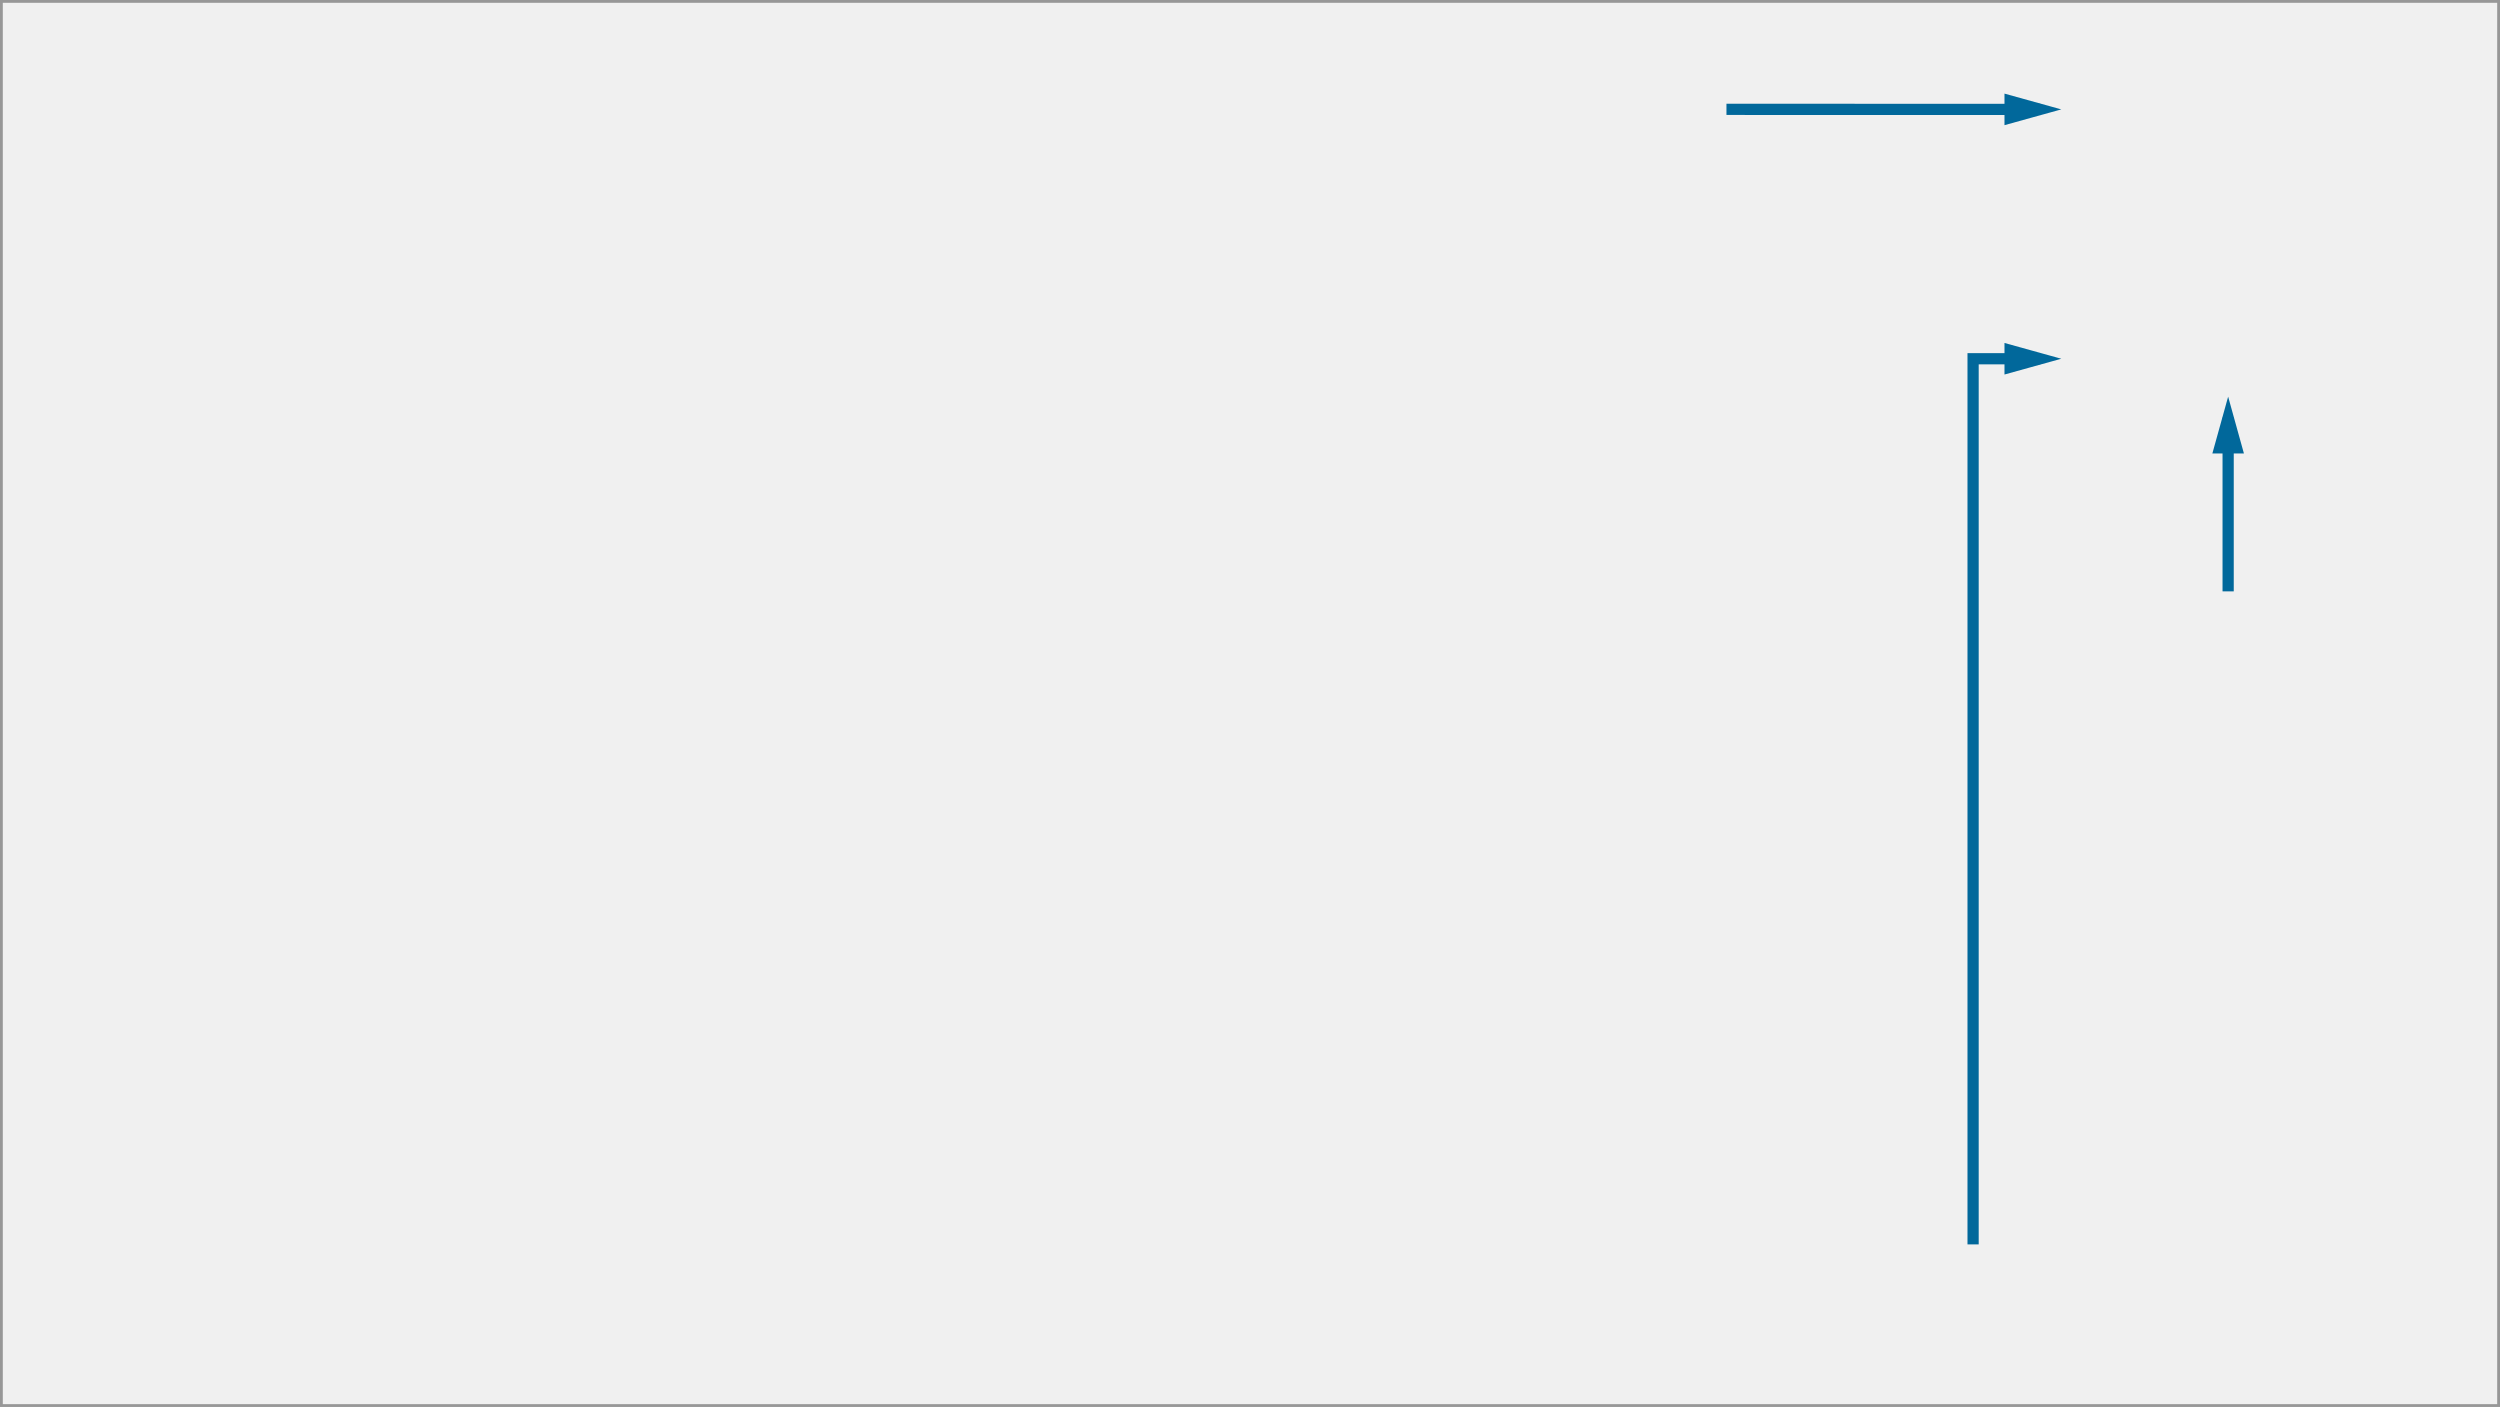
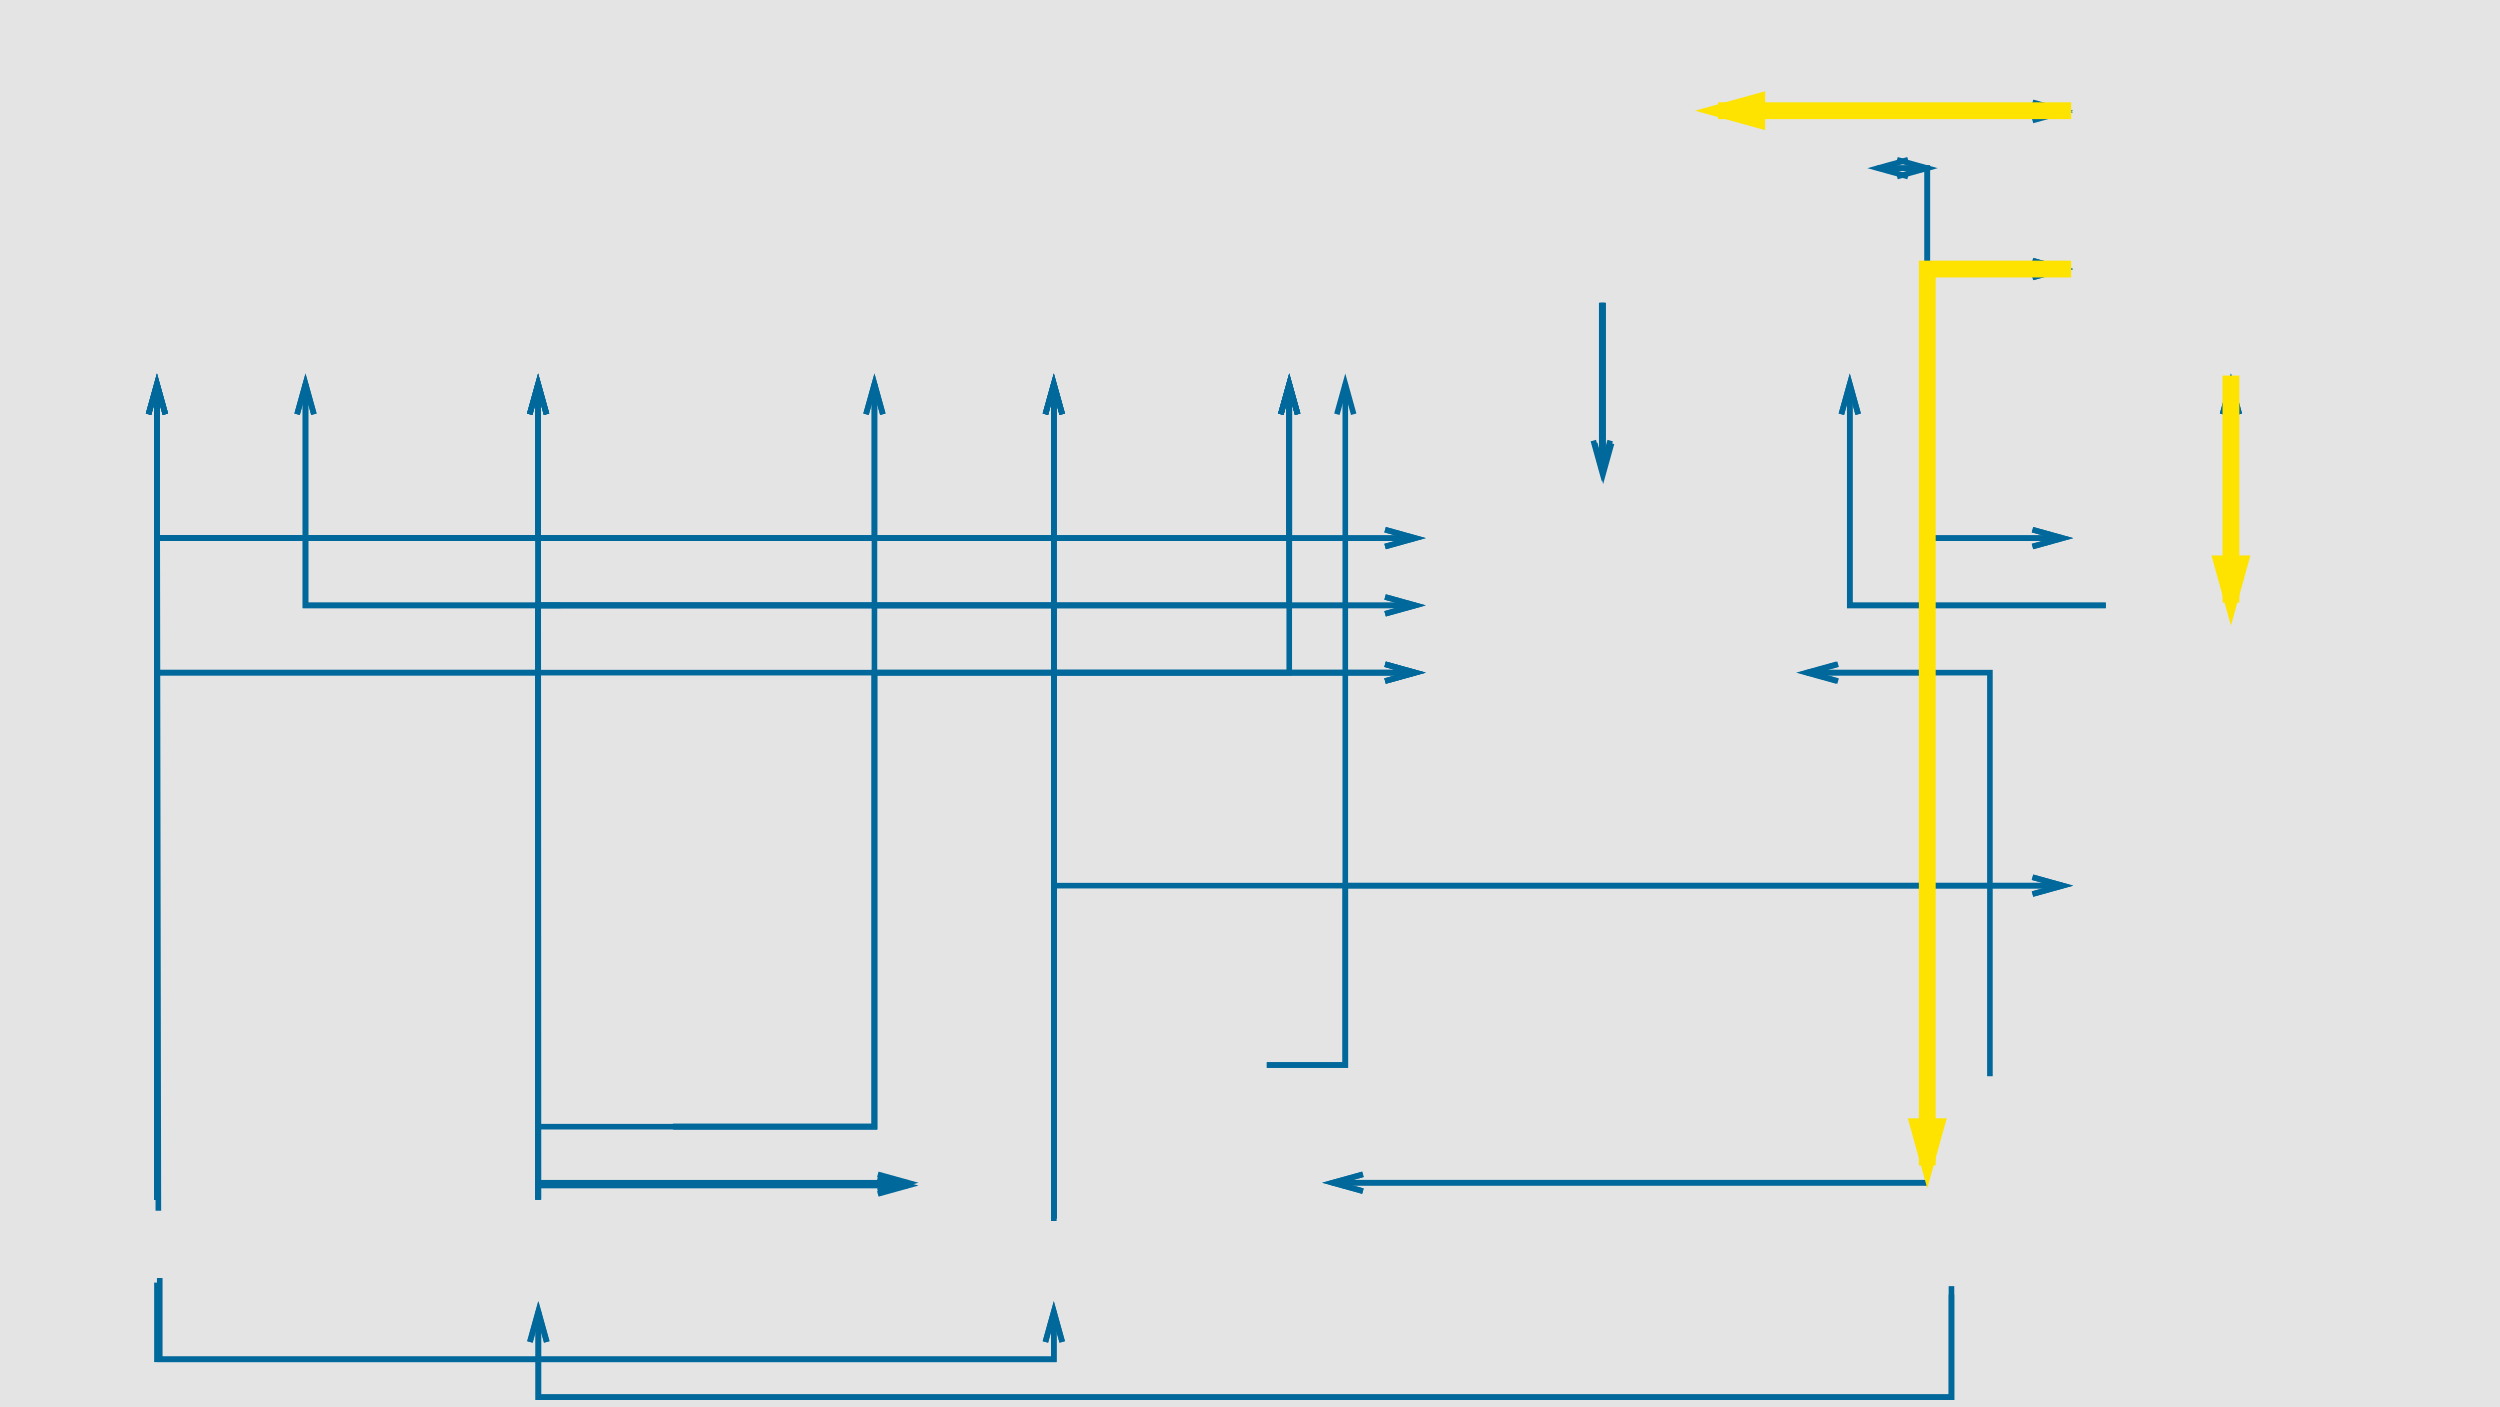
- <svg xmlns="http://www.w3.org/2000/svg" xmlns:xlink="http://www.w3.org/1999/xlink" width="892px" height="502px" viewBox="0 0 892 502" version="1.1">
-   <defs>
-     <rect id="path-1" x="0" y="0" width="892" height="502" />
-     <mask id="mask-2" maskContentUnits="userSpaceOnUse" maskUnits="objectBoundingBox" x="0" y="0" width="892" height="502" fill="white">
-       <use xlink:href="#path-1" />
-     </mask>
-   </defs>
-   <g id="Page-1" stroke="none" stroke-width="1" fill="none" fill-rule="evenodd">
-     <g id="pijlen">
+ <svg xmlns="http://www.w3.org/2000/svg" width="892px" height="502px" viewBox="0 0 892 502" version="1.1">
+   <defs />
+   <g id="pijlen" stroke="none" stroke-width="1" fill="none" fill-rule="evenodd">
+     <g id="pijlen-blok">
      <g id="brt">
-         <g id="background" stroke="#979797" stroke-width="2">
-           <use id="Rectangle" mask="url(#mask-2)" xlink:href="#path-1" />
+         <g id="background">
+           <rect id="Rectangle" fill-opacity="0.5" fill="#D8D8D8" x="0" y="0" width="892" height="502" />
+           <g id="alle-pijlen" transform="translate(55, 39)" stroke-width="1" stroke="#01689B">
+             <g id="Group">
+               <path d="M137,98 L137,389" id="line" stroke-width="2" />
+               <path id="line-decoration-1" d="M134,108.8 L137,98 L140,108.8" stroke-width="2" />
+               <polyline id="line" stroke-width="2" points="137 98 137 153 1 153 1 389" />
+               <path id="line-decoration-1" d="M134,108.8 L137,98 L140,108.8" stroke-width="2" />
+               <polyline id="line" stroke-width="2" points="321 98 321 201 256.991 201 256.991 362.943 185.084 362.943" />
+               <path id="line-decoration-1" d="M318,108.8 L321,98 L324,108.8" stroke-width="2" />
+               <path d="M321,98 L321,395.793" id="line" stroke-width="2" />
+               <path id="line-decoration-1" d="M318,108.8 L321,98 L324,108.8" stroke-width="2" />
+               <polyline id="line" stroke-width="2" points="321 98 321 153 1 153 1 389" />
+               <path id="line-decoration-1" d="M318,108.8 L321,98 L324,108.8" stroke-width="2" />
+               <path d="M741,98 L741,172" id="line" stroke-width="2" />
+               <path id="line-decoration-1" d="M738,108.8 L741,98 L744,108.8" stroke-width="2" />
+               <polyline id="line" stroke-width="2" points="605 98 605 177 696.314 177" />
+               <path id="line-decoration-1" d="M602,108.8 L605,98 L608,108.8" stroke-width="2" />
+               <polyline id="line" stroke-width="2" points="681 153 632.653 153 632.653 344.388" />
+               <path id="line-decoration-1" d="M670.2,150 L681,153 L670.2,156" stroke-width="2" />
+               <path d="M589.592,201 L633.28,201" id="line" stroke-width="2" />
+               <path id="line-decoration-1" d="M600.392,204 L589.592,201 L600.392,198" stroke-width="2" />
+               <path d="M420.519,383 L632.653,383" id="line" stroke-width="2" />
+               <path id="line-decoration-1" d="M431.319,386 L420.519,383 L431.319,380" stroke-width="2" />
+               <polyline id="line" stroke-width="2" points="137.024 429 137.024 459.5 641.283 459.5 641.283 422.895" />
+               <path id="line-decoration-1" d="M134.024,439.8 L137.024,429 L140.024,439.8" stroke-width="2" />
+               <polyline id="line" stroke-width="2" points="681 57 632.653 57 632.653 373.711" />
+               <path id="line-decoration-1" d="M670.2,54 L681,57 L670.2,60" stroke-width="2" />
+               <path d="M681,153 L633,153" id="line" stroke-width="2" />
+               <path id="line-decoration-1" d="M670.2,150 L681,153 L670.2,156" stroke-width="2" />
+               <polyline id="line" stroke-width="2" transform="translate(623.7432, 195.1475) scale(-1, 1) translate(-623.7432, -195.1475) " points="632.653 21 614.833 21 614.833 369.295" />
+               <path id="line-decoration-1" d="M621.853,18 L632.653,21 L621.853,24" stroke-width="2" />
+               <path d="M681,1 L579,1" id="line" stroke-width="2" />
+               <path id="line-decoration-1" d="M670.2,-2 L681,1 L670.2,4" stroke-width="2" />
+               <polyline id="line" stroke-width="2" points="605 98 605 177 696.353 177" />
+               <path id="line-decoration-1" d="M602,108.8 L605,98 L608,108.8" stroke-width="2" />
+               <polyline id="line" stroke-width="2" points="615 21 632.653 21 632.653 373.015" />
+               <path id="line-decoration-1" d="M625.8,24 L615,21 L625.8,18" stroke-width="2" />
+               <path d="M517,130 L517,69" id="line" stroke-width="2" />
+               <path id="line-decoration-1" d="M520,119.2 L517,130 L514,119.2" stroke-width="2" />
+               <polyline id="line" stroke-width="2" points="405 98 405 177 137 177 137 389" />
+               <path id="line-decoration-1" d="M402,108.8 L405,98 L408,108.8" stroke-width="2" />
+               <polyline id="line" stroke-width="2" points="425 98 425 153 425 341 397 341" />
+               <path id="line-decoration-1" d="M422,108.8 L425,98 L428,108.8" stroke-width="2" />
+               <polyline id="line" stroke-width="2" points="405 98 405 153 1 153 1 389" />
+               <path id="line-decoration-1" d="M402,108.8 L405,98 L408,108.8" stroke-width="2" />
+               <polyline id="Line" stroke-width="2" points="681 277 425 277 425 341 397 341" />
+               <path id="Line-decoration-1" d="M670.2,274 L681,277 L670.2,280" stroke-width="2" />
+               <polyline id="line" stroke-width="2" points="137.134 429 137.134 459.5 641.283 459.5 641.283 419.895" />
+               <path id="line-decoration-1" d="M134.134,439.8 L137.134,429 L140.134,439.8" stroke-width="2" />
+               <path d="M269,384 L137,384" id="line" stroke-width="2" />
+               <path id="line-decoration-1" d="M258.2,381 L269,384 L258.2,387" stroke-width="2" />
+               <polyline id="line" stroke-width="2" points="450 177 137 177 137 389" />
+               <path id="line-decoration-1" d="M439.2,174 L450,177 L439.2,180" stroke-width="2" />
+               <polyline id="line" stroke-width="2" points="257 98 257 363 137.597 363" />
+               <path id="line-decoration-1" d="M254,108.8 L257,98 L260,108.8" stroke-width="2" />
+               <path d="M405,98 L405,176.205" id="line" stroke-width="2" />
+               <path id="line-decoration-1" d="M402,108.8 L405,98 L408,108.8" stroke-width="2" />
+               <polyline id="line" stroke-width="2" points="54 98 54 177 145 177" />
+               <path id="line-decoration-1" d="M51,108.8 L54,98 L57,108.8" stroke-width="2" />
+               <path d="M137,98 L137.125,389" id="line" stroke-width="2" />
+               <path id="line-decoration-1" d="M134.005,108.801 L137,98 L140.005,108.799" stroke-width="2" />
+               <polyline id="line" stroke-width="2" points="321 429 321 446 1 446 1 418.635" />
+               <path id="line-decoration-1" d="M318,439.8 L321,429 L324,439.8" stroke-width="2" />
+               <path d="M450,153 L17,153" id="line" stroke-width="2" />
+               <path id="line-decoration-1" d="M439.2,150 L450,153 L439.2,156" stroke-width="2" />
+               <path d="M257,98 L257,153" id="line" stroke-width="2" />
+               <path id="line-decoration-1" d="M254,108.8 L257,98 L260,108.8" stroke-width="2" />
+               <path d="M405,98 L405,153" id="line" stroke-width="2" />
+               <path id="line-decoration-1" d="M402,108.8 L405,98 L408,108.8" stroke-width="2" />
+               <polyline id="line" stroke-width="2" points="137 98 137 153 1 153 1 389" />
+               <path id="line-decoration-1" d="M134,108.8 L137,98 L140,108.8" stroke-width="2" />
+               <path d="M1,98 L1,389" id="line" stroke-width="2" />
+               <path id="line-decoration-1" d="M-2,108.8 L1,98 L4,108.8" stroke-width="2" />
+               <polyline id="line" stroke-width="2" points="681 57 632.653 57 632.653 373.809" />
+               <path id="line-decoration-1" d="M670.2,54 L681,57 L670.2,60" stroke-width="2" />
+               <path d="M741,98 L741,173" id="line" stroke-width="2" />
+               <path id="line-decoration-1" d="M738,108.8 L741,98 L744,108.8" stroke-width="2" />
+               <path d="M681,0.5 L561,0.5" id="line" stroke-width="2" />
+               <path id="line-decoration-1" d="M670.2,-2.5 L681,0.5 L670.2,3.5" stroke-width="2" />
+               <polyline id="line" stroke-width="2" points="54 98 54 177 321 177 321 394.648" />
+               <path id="line-decoration-1" d="M51,108.8 L54,98 L57,108.8" stroke-width="2" />
+               <polyline id="line" stroke-width="2" points="1 98 1 201 137 201 137 389" />
+               <path id="line-decoration-1" d="M-2,108.8 L1,98 L4,108.8" stroke-width="2" />
+               <path d="M1,98 L1.5,393" id="line" stroke-width="2" />
+               <path id="line-decoration-1" d="M-1.982,108.805 L1,98 L4.018,108.795" stroke-width="2" />
+               <path d="M420.449,383 L632.653,383" id="line" stroke-width="2" />
+               <path id="line-decoration-1" d="M431.249,386 L420.449,383 L431.249,380" stroke-width="2" />
+               <polyline id="line" stroke-width="2" points="1 98 1 201 321 201 321 395.697" />
+               <path id="line-decoration-1" d="M-2,108.8 L1,98 L4,108.8" stroke-width="2" />
+               <path d="M321,98 L321,396.652" id="line" stroke-width="2" />
+               <path id="line-decoration-1" d="M318,108.8 L321,98 L324,108.8" stroke-width="2" />
+               <polyline id="line" stroke-width="2" points="405 98 405 201 321 201 321 395.627" />
+               <path id="line-decoration-1" d="M402,108.8 L405,98 L408,108.8" stroke-width="2" />
+               <polyline id="line" stroke-width="2" points="450 201 321 201 321 395.18" />
+               <path id="line-decoration-1" d="M439.2,198 L450,201 L439.2,204" stroke-width="2" />
+               <polyline id="line" stroke-width="2" points="681 277 321 277 321 395.724" />
+               <path id="line-decoration-1" d="M670.2,274 L681,277 L670.2,280" stroke-width="2" />
+               <path d="M269,383 L136.867,383" id="line" stroke-width="2" />
+               <path id="line-decoration-1" d="M258.2,380 L269,383 L258.2,386" stroke-width="2" />
+               <polyline id="line" stroke-width="2" points="321 429 321 446 2 446 2 417" />
+               <path id="line-decoration-1" d="M318,439.8 L321,429 L324,439.8" stroke-width="2" />
+               <polyline id="line" stroke-width="2" points="450 153 1 153 1 389" />
+               <path id="line-decoration-1" d="M439.2,150 L450,153 L439.2,156" stroke-width="2" />
+               <polyline id="line" stroke-width="2" points="450 201 321 201 321 395.207" />
+               <path id="line-decoration-1" d="M439.2,198 L450,201 L439.2,204" stroke-width="2" />
+               <polyline id="line" stroke-width="2" points="450 201 257 201 257 363 185.241 363" />
+               <path id="line-decoration-1" d="M439.2,198 L450,201 L439.2,204" stroke-width="2" />
+               <path d="M516.5,129 L516.5,69" id="line" stroke-width="2" />
+               <path id="line-decoration-1" d="M519.5,118.2 L516.5,129 L513.5,118.2" stroke-width="2" />
+               <polyline id="line" stroke-width="2" points="450 177 137 177 137 389" />
+               <path id="line-decoration-1" d="M439.2,174 L450,177 L439.2,180" stroke-width="2" />
+               <polyline id="line" stroke-width="2" points="590.04 201 655 201 655 345" />
+               <path id="line-decoration-1" d="M600.84,204 L590.04,201 L600.84,198" stroke-width="2" />
+             </g>
+           </g>
        </g>
-         <polyline id="Line" stroke="#01689B" stroke-width="4" points="728 128 704 128 704 444" />
-         <path id="Line-decoration-1" d="M728,128 L717.2,131 L717.2,125 L728,128 Z" stroke="#01689B" stroke-width="4" />
-         <path d="M795,149 L795,211" id="x" stroke="#01689B" stroke-width="4" />
-         <path id="x-decoration-1" d="M795,149 L798,159.8 L792,159.8 L795,149 Z" stroke="#01689B" stroke-width="4" />
-         <path d="M728,39.031 L616,39.019" id="x" stroke="#01689B" stroke-width="4" />
-         <path id="x-decoration-1" d="M728,39.031 L717.2,42.03 L717.2,36.03 L728,39.031 Z" stroke="#01689B" stroke-width="4" />
+         <polyline id="line" stroke="#FEE200" stroke-width="6" stroke-linecap="square" points="736 96 687.653 96 687.653 412.809" />
+         <path id="line-decoration-1" d="M687.653,412.809 L690.653,402.009 L684.653,402.009 L687.653,412.809 Z" stroke="#FEE200" stroke-width="6" stroke-linecap="square" />
+         <path d="M796,137 L796,212" id="line" stroke="#FEE200" stroke-width="6" stroke-linecap="square" />
+         <path id="line-decoration-1" d="M796,212 L799,201.2 L793,201.2 L796,212 Z" stroke="#FEE200" stroke-width="6" stroke-linecap="square" />
+         <path d="M736,39.5 L616,39.5" id="line" stroke="#FEE200" stroke-width="6" stroke-linecap="square" />
+         <path id="line-decoration-1" d="M616,39.5 L626.8,42.5 L626.8,36.5 L616,39.5 Z" stroke="#FEE200" stroke-width="6" stroke-linecap="square" />
      </g>
    </g>
  </g>
</svg>
